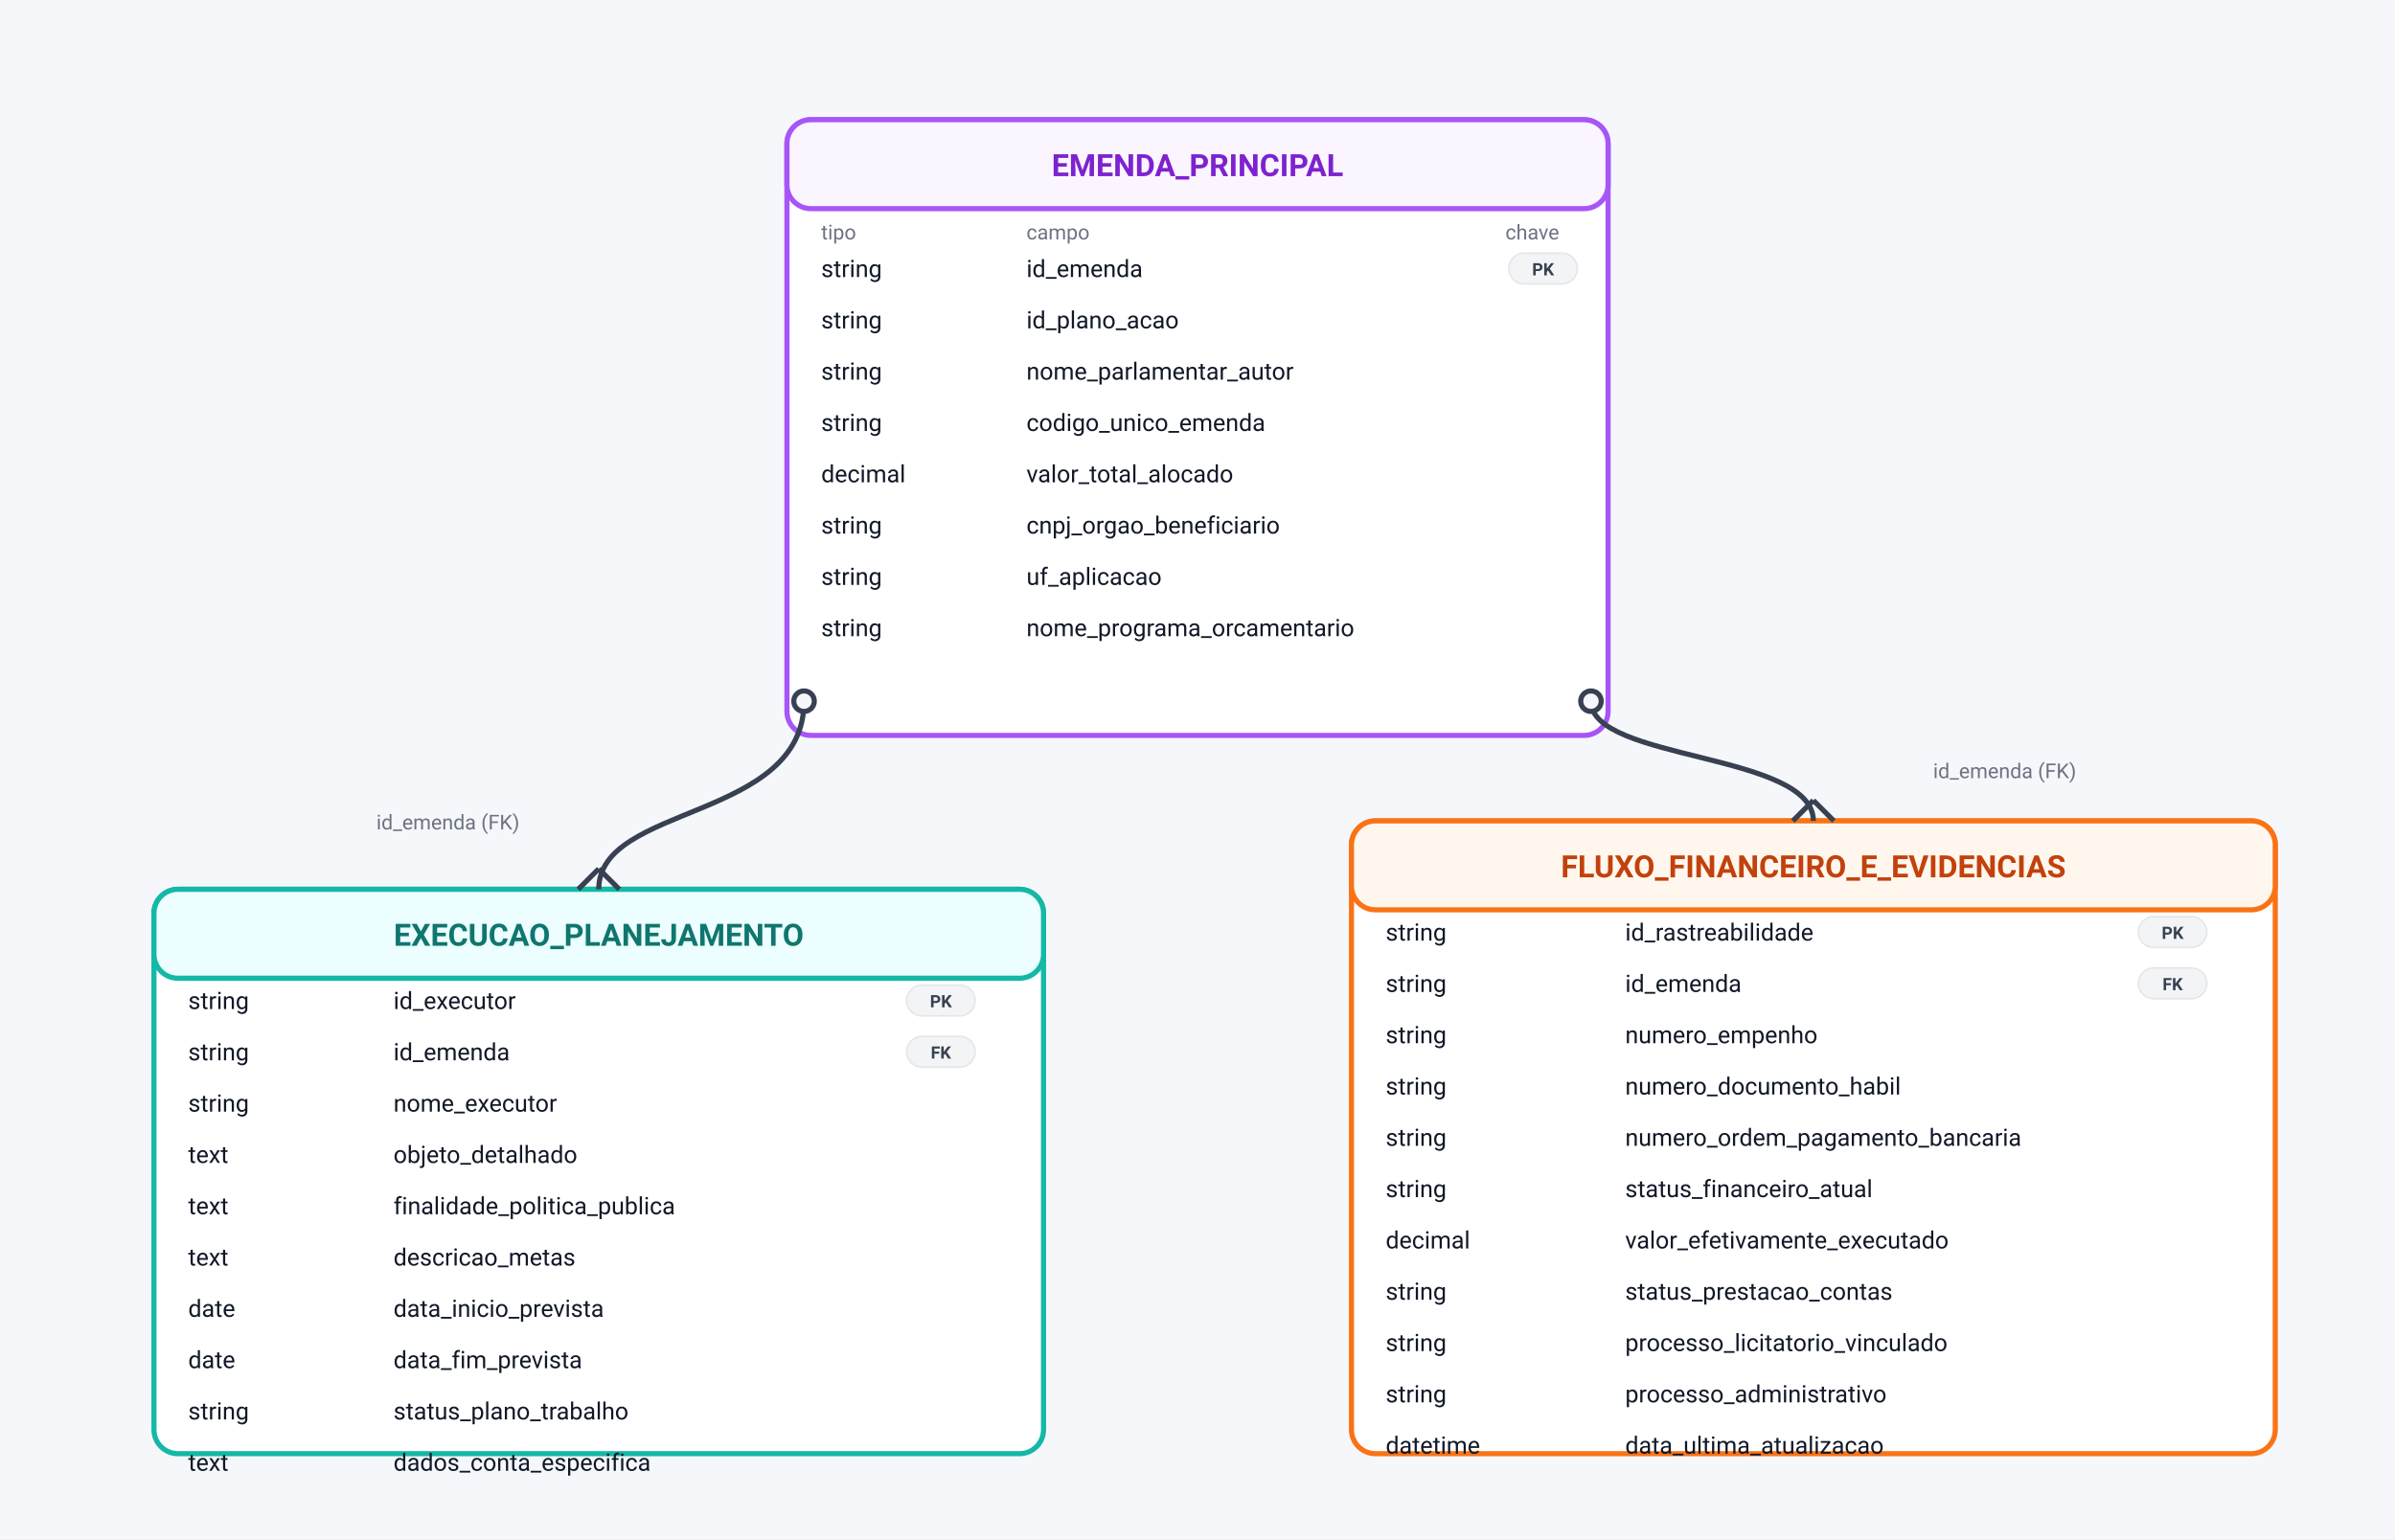
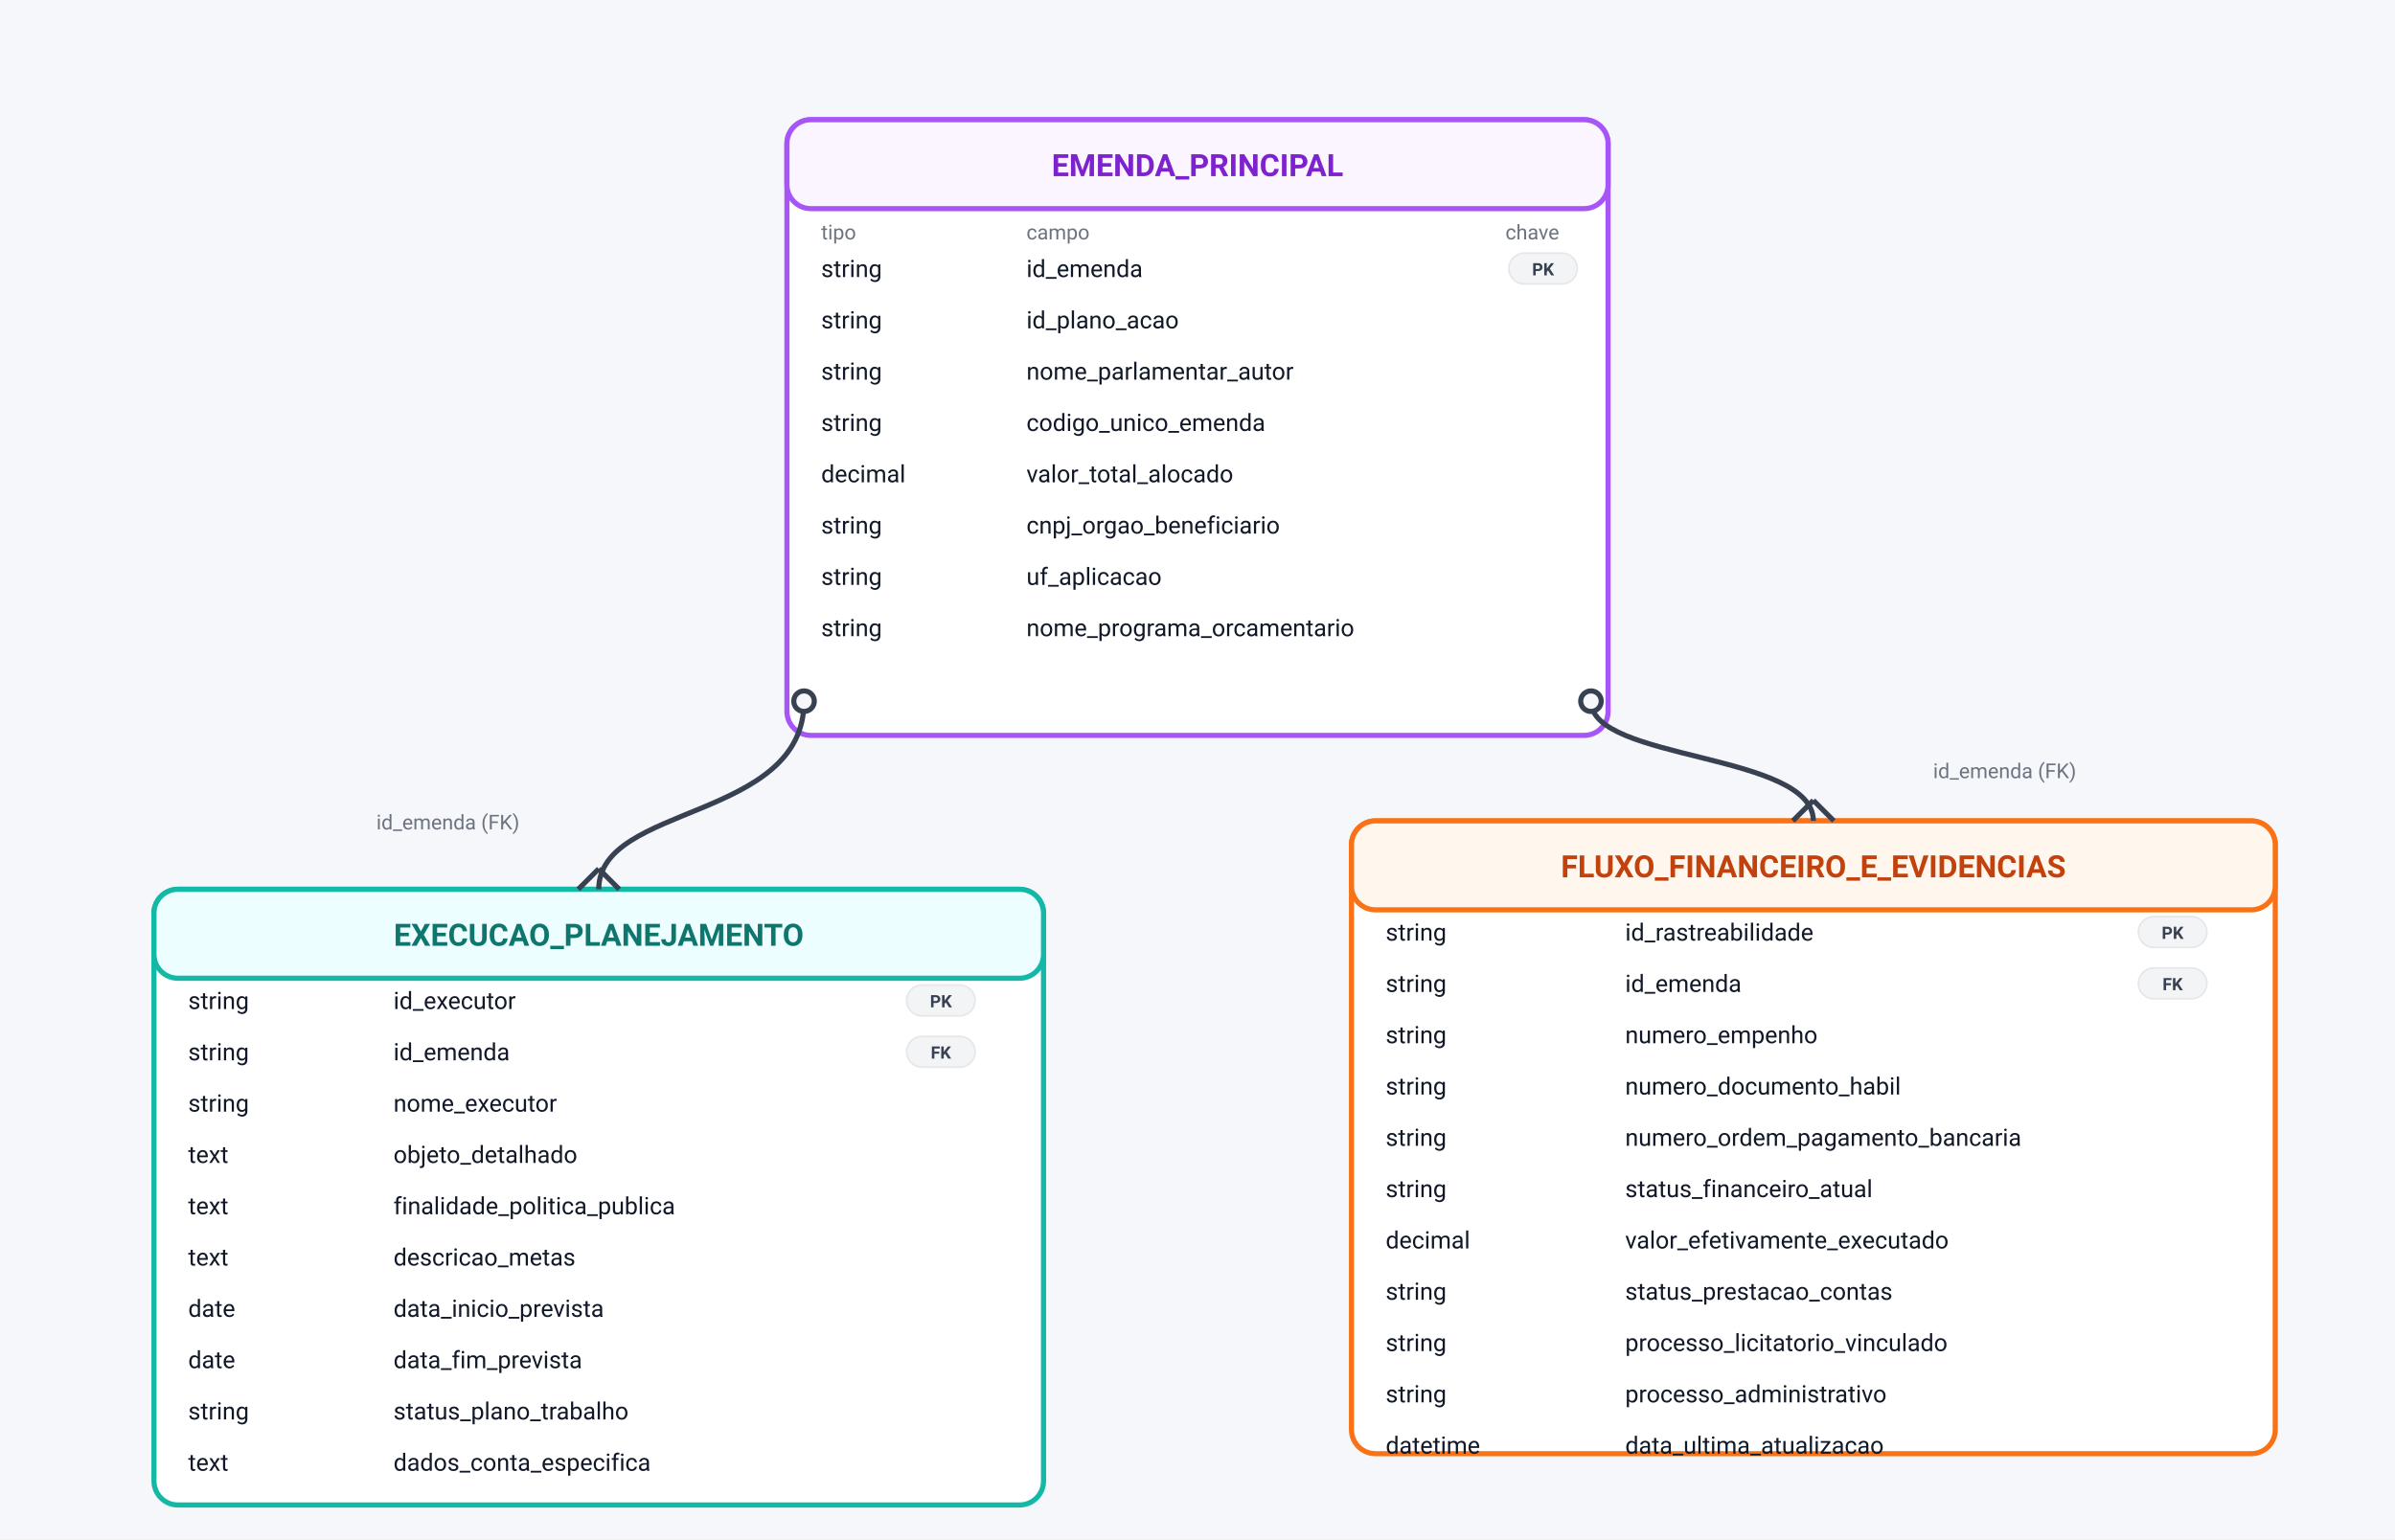
<svg xmlns="http://www.w3.org/2000/svg" width="1400" height="900" viewBox="0 0 1400 900">
  <defs>
    <style>
      .bg { fill: #f6f7fb; }
      .box { fill: #ffffff; stroke-width: 3; rx: 14; }
      .hdr { font: 700 18px ui-sans-serif, system-ui, -apple-system, Segoe UI, Roboto, Helvetica, Arial; }
      .txt { font: 14px ui-sans-serif, system-ui, -apple-system, Segoe UI, Roboto, Helvetica, Arial; fill: #111827; }
      .mut { font: 12px ui-sans-serif, system-ui, -apple-system, Segoe UI, Roboto, Helvetica, Arial; fill: #6b7280; }
      .line { stroke: #374151; stroke-width: 3; fill: none; }
      .cap { stroke: #374151; stroke-width: 3; }
      .badge { fill: #f3f4f6; stroke: #e5e7eb; stroke-width: 1; }
      .badgeText { font: 700 10px ui-sans-serif, system-ui, -apple-system, Segoe UI, Roboto, Helvetica, Arial; fill: #374151; }
    </style>
  </defs>
  <rect class="bg" x="0" y="0" width="1400" height="900" />
  <rect class="box" x="460" y="70" width="480" height="360" style="stroke:#a855f7" />
  <rect x="460" y="70" width="480" height="52" fill="#faf5ff" stroke="#a855f7" stroke-width="3" rx="14" />
  <text class="hdr" x="700" y="103" text-anchor="middle" fill="#7e22ce">EMENDA_PRINCIPAL</text>
  <g transform="translate(480,140)">
    <text class="mut" x="0" y="0">tipo</text>
    <text class="mut" x="120" y="0">campo</text>
    <text class="mut" x="400" y="0">chave</text>
    <g transform="translate(0,22)">
      <text class="txt" x="0" y="0">string</text>
      <text class="txt" x="120" y="0">id_emenda</text>
      <rect class="badge" x="402" y="-14" width="40" height="18" rx="9" />
      <text class="badgeText" x="422" y="-1" text-anchor="middle">PK</text>
    </g>
    <g transform="translate(0,52)">
      <text class="txt" x="0" y="0">string</text>
      <text class="txt" x="120" y="0">id_plano_acao</text>
    </g>
    <g transform="translate(0,82)">
      <text class="txt" x="0" y="0">string</text>
      <text class="txt" x="120" y="0">nome_parlamentar_autor</text>
    </g>
    <g transform="translate(0,112)">
      <text class="txt" x="0" y="0">string</text>
      <text class="txt" x="120" y="0">codigo_unico_emenda</text>
    </g>
    <g transform="translate(0,142)">
      <text class="txt" x="0" y="0">decimal</text>
      <text class="txt" x="120" y="0">valor_total_alocado</text>
    </g>
    <g transform="translate(0,172)">
      <text class="txt" x="0" y="0">string</text>
      <text class="txt" x="120" y="0">cnpj_orgao_beneficiario</text>
    </g>
    <g transform="translate(0,202)">
      <text class="txt" x="0" y="0">string</text>
      <text class="txt" x="120" y="0">uf_aplicacao</text>
    </g>
    <g transform="translate(0,232)">
      <text class="txt" x="0" y="0">string</text>
      <text class="txt" x="120" y="0">nome_programa_orcamentario</text>
    </g>
  </g>
-   <rect class="box" x="90" y="520" width="520" height="330" style="stroke:#14b8a6" />
+   <rect class="box" x="90" y="520" width="520" height="360" style="stroke:#14b8a6" />
  <rect x="90" y="520" width="520" height="52" fill="#ecfeff" stroke="#14b8a6" stroke-width="3" rx="14" />
  <text class="hdr" x="350" y="553" text-anchor="middle" fill="#0f766e">EXECUCAO_PLANEJAMENTO</text>
  <g transform="translate(110,590)">
    <g transform="translate(0,0)">
      <text class="txt" x="0" y="0">string</text>
      <text class="txt" x="120" y="0">id_executor</text>
      <rect class="badge" x="420" y="-14" width="40" height="18" rx="9" />
      <text class="badgeText" x="440" y="-1" text-anchor="middle">PK</text>
    </g>
    <g transform="translate(0,30)">
      <text class="txt" x="0" y="0">string</text>
      <text class="txt" x="120" y="0">id_emenda</text>
      <rect class="badge" x="420" y="-14" width="40" height="18" rx="9" />
      <text class="badgeText" x="440" y="-1" text-anchor="middle">FK</text>
    </g>
    <g transform="translate(0,60)">
      <text class="txt" x="0" y="0">string</text>
      <text class="txt" x="120" y="0">nome_executor</text>
    </g>
    <g transform="translate(0,90)">
      <text class="txt" x="0" y="0">text</text>
      <text class="txt" x="120" y="0">objeto_detalhado</text>
    </g>
    <g transform="translate(0,120)">
      <text class="txt" x="0" y="0">text</text>
      <text class="txt" x="120" y="0">finalidade_politica_publica</text>
    </g>
    <g transform="translate(0,150)">
      <text class="txt" x="0" y="0">text</text>
      <text class="txt" x="120" y="0">descricao_metas</text>
    </g>
    <g transform="translate(0,180)">
      <text class="txt" x="0" y="0">date</text>
      <text class="txt" x="120" y="0">data_inicio_prevista</text>
    </g>
    <g transform="translate(0,210)">
      <text class="txt" x="0" y="0">date</text>
      <text class="txt" x="120" y="0">data_fim_prevista</text>
    </g>
    <g transform="translate(0,240)">
      <text class="txt" x="0" y="0">string</text>
      <text class="txt" x="120" y="0">status_plano_trabalho</text>
    </g>
    <g transform="translate(0,270)">
      <text class="txt" x="0" y="0">text</text>
      <text class="txt" x="120" y="0">dados_conta_especifica</text>
    </g>
  </g>
  <rect class="box" x="790" y="480" width="540" height="370" style="stroke:#f97316" />
  <rect x="790" y="480" width="540" height="52" fill="#fff7ed" stroke="#f97316" stroke-width="3" rx="14" />
  <text class="hdr" x="1060" y="513" text-anchor="middle" fill="#c2410c">FLUXO_FINANCEIRO_E_EVIDENCIAS</text>
  <g transform="translate(810,550)">
    <g transform="translate(0,0)">
      <text class="txt" x="0" y="0">string</text>
      <text class="txt" x="140" y="0">id_rastreabilidade</text>
      <rect class="badge" x="440" y="-14" width="40" height="18" rx="9" />
      <text class="badgeText" x="460" y="-1" text-anchor="middle">PK</text>
    </g>
    <g transform="translate(0,30)">
      <text class="txt" x="0" y="0">string</text>
      <text class="txt" x="140" y="0">id_emenda</text>
      <rect class="badge" x="440" y="-14" width="40" height="18" rx="9" />
      <text class="badgeText" x="460" y="-1" text-anchor="middle">FK</text>
    </g>
    <g transform="translate(0,60)">
      <text class="txt" x="0" y="0">string</text>
      <text class="txt" x="140" y="0">numero_empenho</text>
    </g>
    <g transform="translate(0,90)">
      <text class="txt" x="0" y="0">string</text>
      <text class="txt" x="140" y="0">numero_documento_habil</text>
    </g>
    <g transform="translate(0,120)">
      <text class="txt" x="0" y="0">string</text>
      <text class="txt" x="140" y="0">numero_ordem_pagamento_bancaria</text>
    </g>
    <g transform="translate(0,150)">
      <text class="txt" x="0" y="0">string</text>
      <text class="txt" x="140" y="0">status_financeiro_atual</text>
    </g>
    <g transform="translate(0,180)">
      <text class="txt" x="0" y="0">decimal</text>
      <text class="txt" x="140" y="0">valor_efetivamente_executado</text>
    </g>
    <g transform="translate(0,210)">
      <text class="txt" x="0" y="0">string</text>
      <text class="txt" x="140" y="0">status_prestacao_contas</text>
    </g>
    <g transform="translate(0,240)">
      <text class="txt" x="0" y="0">string</text>
      <text class="txt" x="140" y="0">processo_licitatorio_vinculado</text>
    </g>
    <g transform="translate(0,270)">
      <text class="txt" x="0" y="0">string</text>
      <text class="txt" x="140" y="0">processo_administrativo</text>
    </g>
    <g transform="translate(0,300)">
      <text class="txt" x="0" y="0">datetime</text>
      <text class="txt" x="140" y="0">data_ultima_atualizacao</text>
    </g>
  </g>
  <path class="line" d="M 470 410 C 470 480, 350 470, 350 520" />
  <path class="cap" d="M 338 520 L 350 508" />
  <path class="cap" d="M 362 520 L 350 508" />
  <circle cx="470" cy="410" r="6" fill="#f6f7fb" stroke="#374151" stroke-width="3" />
  <text class="mut" x="220" y="485">id_emenda (FK)</text>
  <path class="line" d="M 930 410 C 930 445, 1060 440, 1060 480" />
  <path class="cap" d="M 1048 480 L 1060 468" />
  <path class="cap" d="M 1072 480 L 1060 468" />
  <circle cx="930" cy="410" r="6" fill="#f6f7fb" stroke="#374151" stroke-width="3" />
  <text class="mut" x="1130" y="455">id_emenda (FK)</text>
</svg>
